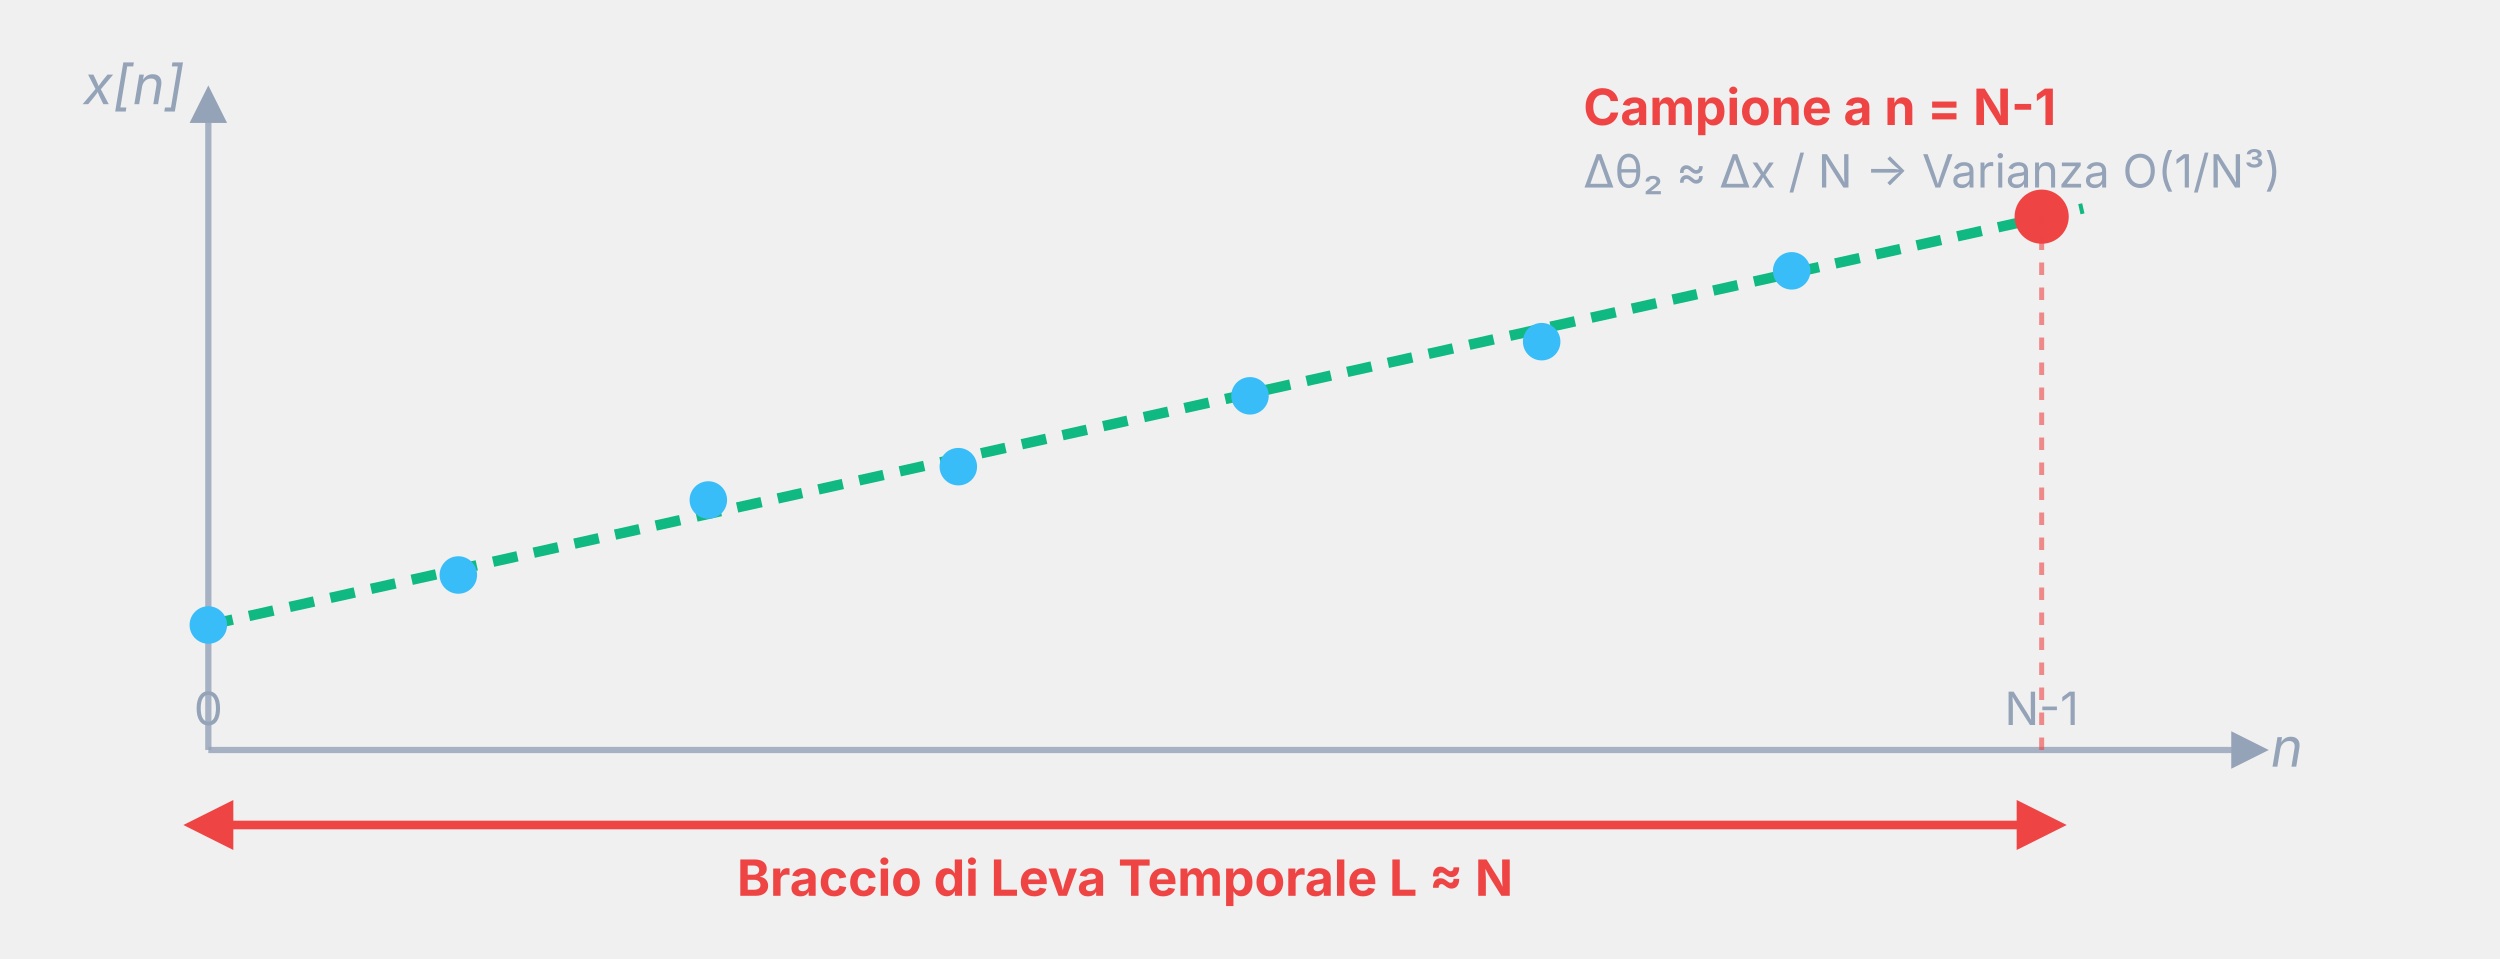
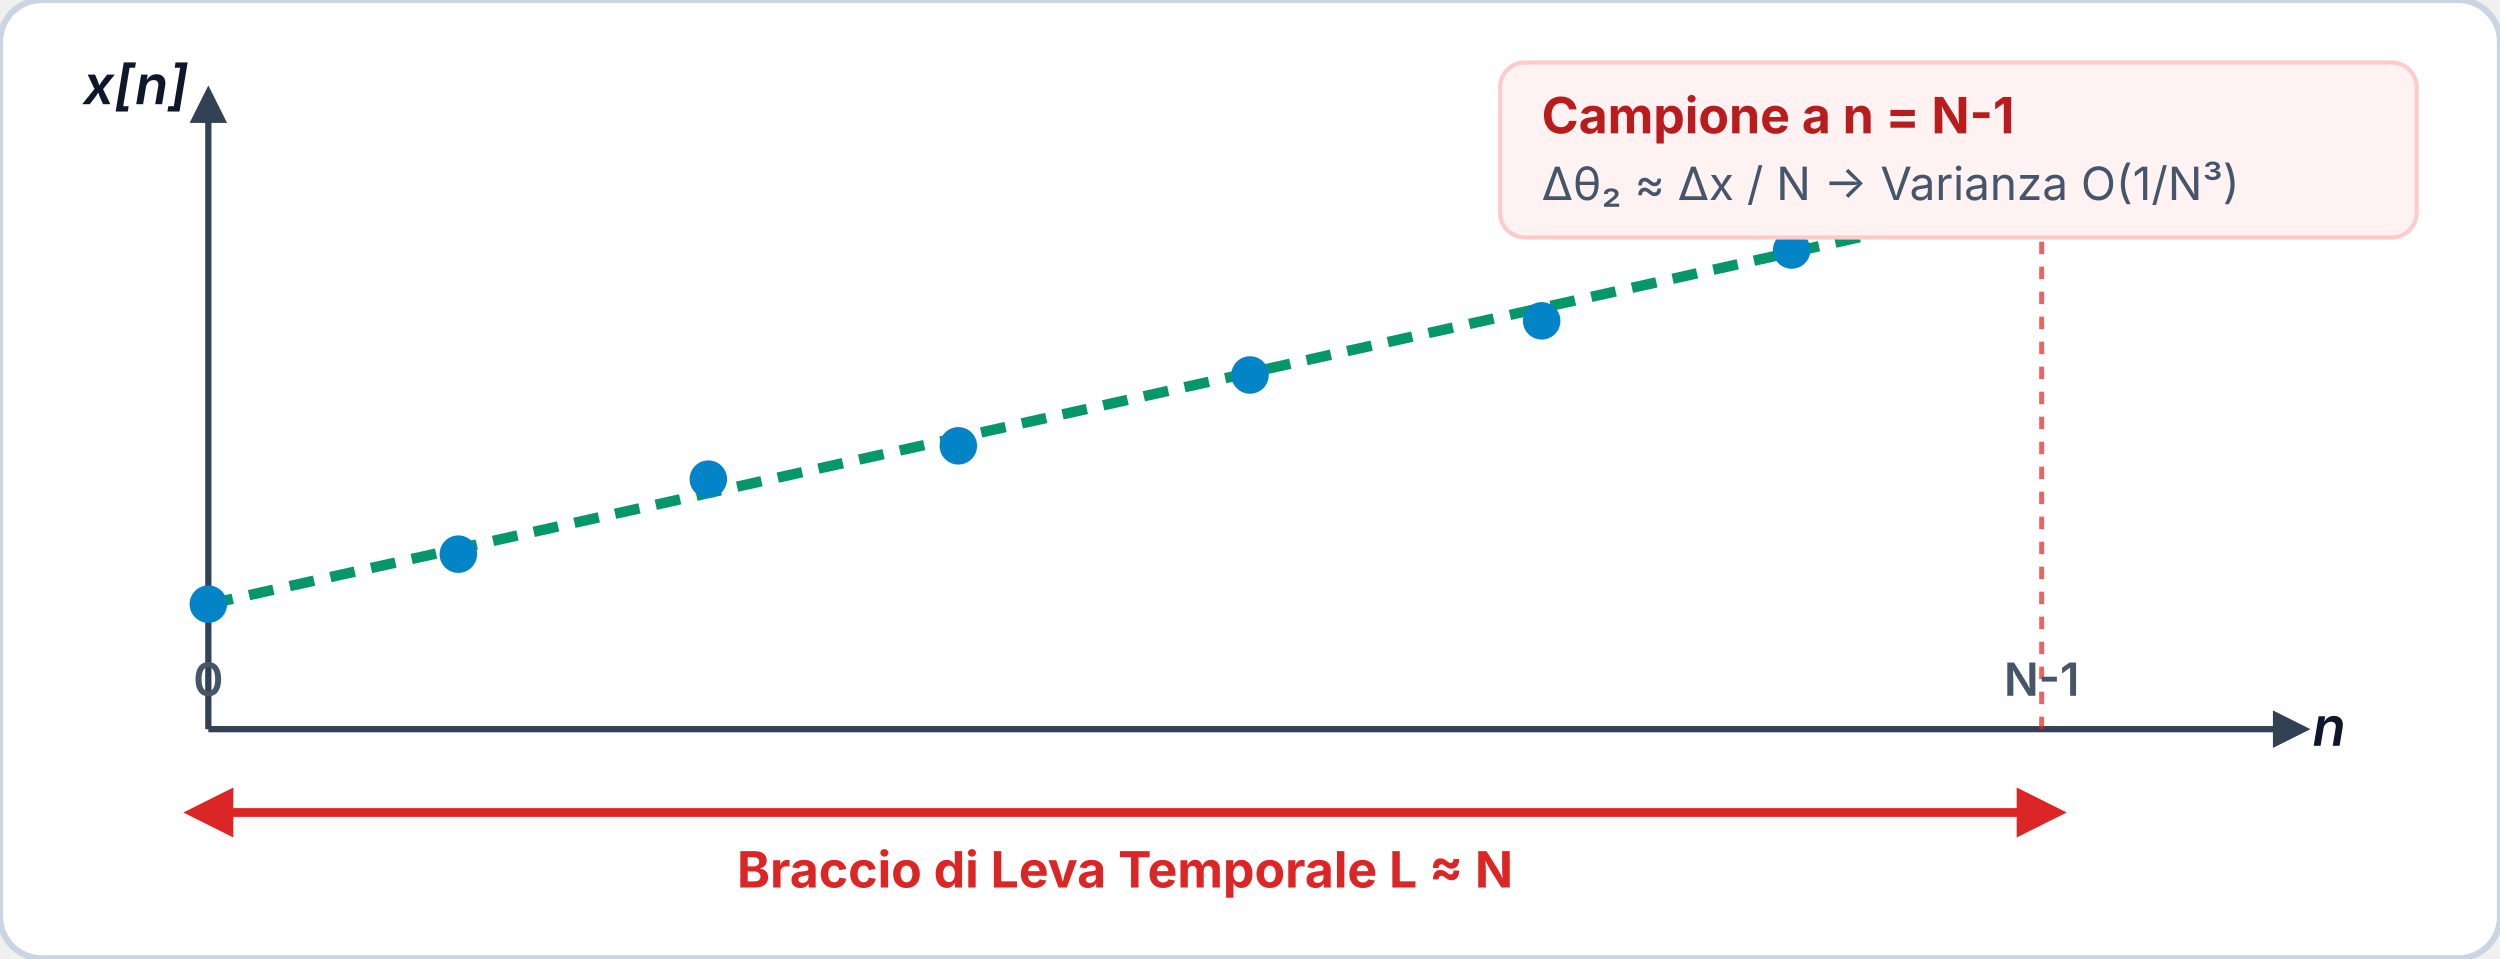
<svg xmlns="http://www.w3.org/2000/svg" width="100%" height="230" viewBox="0 0 600 230">
  <defs>
    <marker id="arrow" viewBox="0 0 10 10" refX="5" refY="5" markerWidth="6" markerHeight="6" orient="auto-start-reverse">
-       <path d="M 0 0 L 10 5 L 0 10 z" fill="#94a3b8" />
+       <path d="M 0 0 L 10 5 L 0 10 z" fill="#334155" />
    </marker>
    <marker id="arrowRed" viewBox="0 0 10 10" refX="5" refY="5" markerWidth="6" markerHeight="6" orient="auto-start-reverse">
-       <path d="M 0 0 L 10 5 L 0 10 z" fill="#ef4444" />
+       <path d="M 0 0 L 10 5 L 0 10 z" fill="#dc2626" />
    </marker>
  </defs>
-   <line x1="50" y1="180" x2="540" y2="180" stroke="#94a3b8" stroke-width="1.5" stroke-opacity="0.8" marker-end="url(#arrow)" />
-   <line x1="50" y1="180" x2="50" y2="25" stroke="#94a3b8" stroke-width="1.5" stroke-opacity="0.8" marker-end="url(#arrow)" />
-   <text x="545" y="184" font-family="system-ui, -apple-system, sans-serif" font-size="13" font-style="italic" fill="#94a3b8">n</text>
-   <text x="20" y="25" font-family="system-ui, -apple-system, sans-serif" font-size="13" font-style="italic" fill="#94a3b8">x[n]</text>
-   <line x1="50" y1="150" x2="500" y2="50" stroke="#10b981" stroke-width="2.5" stroke-dasharray="6,4" />
-   <circle cx="50" cy="150" r="4.5" fill="#38bdf8" />
-   <circle cx="110" cy="138" r="4.5" fill="#38bdf8" />
-   <circle cx="170" cy="120" r="4.5" fill="#38bdf8" />
-   <circle cx="230" cy="112" r="4.5" fill="#38bdf8" />
-   <circle cx="300" cy="95" r="4.5" fill="#38bdf8" />
-   <circle cx="370" cy="82" r="4.5" fill="#38bdf8" />
-   <circle cx="430" cy="65" r="4.5" fill="#38bdf8" />
-   <circle cx="490" cy="52" r="6.5" fill="#ef4444" />
-   <line x1="50" y1="198" x2="490" y2="198" stroke="#ef4444" stroke-width="2" marker-end="url(#arrowRed)" />
-   <line x1="490" y1="198" x2="50" y2="198" stroke="#ef4444" stroke-width="2" marker-end="url(#arrowRed)" />
-   <text x="270" y="215" text-anchor="middle" font-family="system-ui, -apple-system, sans-serif" font-size="12" font-weight="bold" fill="#ef4444">Braccio di Leva Temporale L ≈ N</text>
-   <line x1="490" y1="180" x2="490" y2="52" stroke="#ef4444" stroke-width="1.2" stroke-dasharray="3,3" stroke-opacity="0.6" />
-   <text x="490" y="174" text-anchor="middle" font-family="system-ui, -apple-system, sans-serif" font-size="11" fill="#94a3b8">N-1</text>
-   <text x="50" y="174" text-anchor="middle" font-family="system-ui, -apple-system, sans-serif" font-size="11" fill="#94a3b8">0</text>
-   <text x="380" y="30" font-family="system-ui, -apple-system, sans-serif" font-size="12" font-weight="bold" fill="#ef4444">Campione a n = N-1</text>
-   <text x="380" y="45" font-family="system-ui, -apple-system, sans-serif" font-size="11" fill="#94a3b8">Δθ₂ ≈ Δx / N → Varianza O(1/N³)</text>
+   <rect width="100%" height="100%" rx="10" fill="#ffffff" stroke="#cbd5e1" stroke-width="1.5" />
+   <line x1="50" y1="175" x2="550" y2="175" stroke="#334155" stroke-width="1.5" marker-end="url(#arrow)" />
+   <line x1="50" y1="175" x2="50" y2="25" stroke="#334155" stroke-width="1.5" marker-end="url(#arrow)" />
+   <text x="555" y="179" font-family="system-ui, -apple-system, sans-serif" font-size="13" font-style="italic" font-weight="600" fill="#0f172a">n</text>
+   <text x="20" y="25" font-family="system-ui, -apple-system, sans-serif" font-size="13" font-style="italic" font-weight="600" fill="#0f172a">x[n]</text>
+   <line x1="50" y1="145" x2="500" y2="45" stroke="#059669" stroke-width="2.5" stroke-dasharray="6,4" />
+   <circle cx="50" cy="145" r="4.5" fill="#0284c7" />
+   <circle cx="110" cy="133" r="4.5" fill="#0284c7" />
+   <circle cx="170" cy="115" r="4.5" fill="#0284c7" />
+   <circle cx="230" cy="107" r="4.5" fill="#0284c7" />
+   <circle cx="300" cy="90" r="4.5" fill="#0284c7" />
+   <circle cx="370" cy="77" r="4.5" fill="#0284c7" />
+   <circle cx="430" cy="60" r="4.5" fill="#0284c7" />
+   <circle cx="490" cy="47" r="6.5" fill="#dc2626" />
+   <line x1="50" y1="195" x2="490" y2="195" stroke="#dc2626" stroke-width="2" marker-end="url(#arrowRed)" />
+   <line x1="490" y1="195" x2="50" y2="195" stroke="#dc2626" stroke-width="2" marker-end="url(#arrowRed)" />
+   <text x="270" y="213" text-anchor="middle" font-family="system-ui, -apple-system, sans-serif" font-size="12" font-weight="bold" fill="#dc2626">Braccio di Leva Temporale L ≈ N</text>
+   <line x1="490" y1="175" x2="490" y2="47" stroke="#dc2626" stroke-width="1.2" stroke-dasharray="3,3" stroke-opacity="0.7" />
+   <text x="490" y="167" text-anchor="middle" font-family="system-ui, -apple-system, sans-serif" font-size="11" font-weight="600" fill="#475569">N-1</text>
+   <text x="50" y="167" text-anchor="middle" font-family="system-ui, -apple-system, sans-serif" font-size="11" font-weight="600" fill="#475569">0</text>
+   <rect x="360" y="15" width="220" height="42" rx="6" fill="#fef2f2" stroke="#fecaca" stroke-width="1" />
+   <text x="370" y="32" font-family="system-ui, -apple-system, sans-serif" font-size="12" font-weight="bold" fill="#b91c1c">Campione a n = N-1</text>
+   <text x="370" y="48" font-family="system-ui, -apple-system, sans-serif" font-size="11" fill="#475569">Δθ₂ ≈ Δx / N → Varianza O(1/N³)</text>
</svg>
